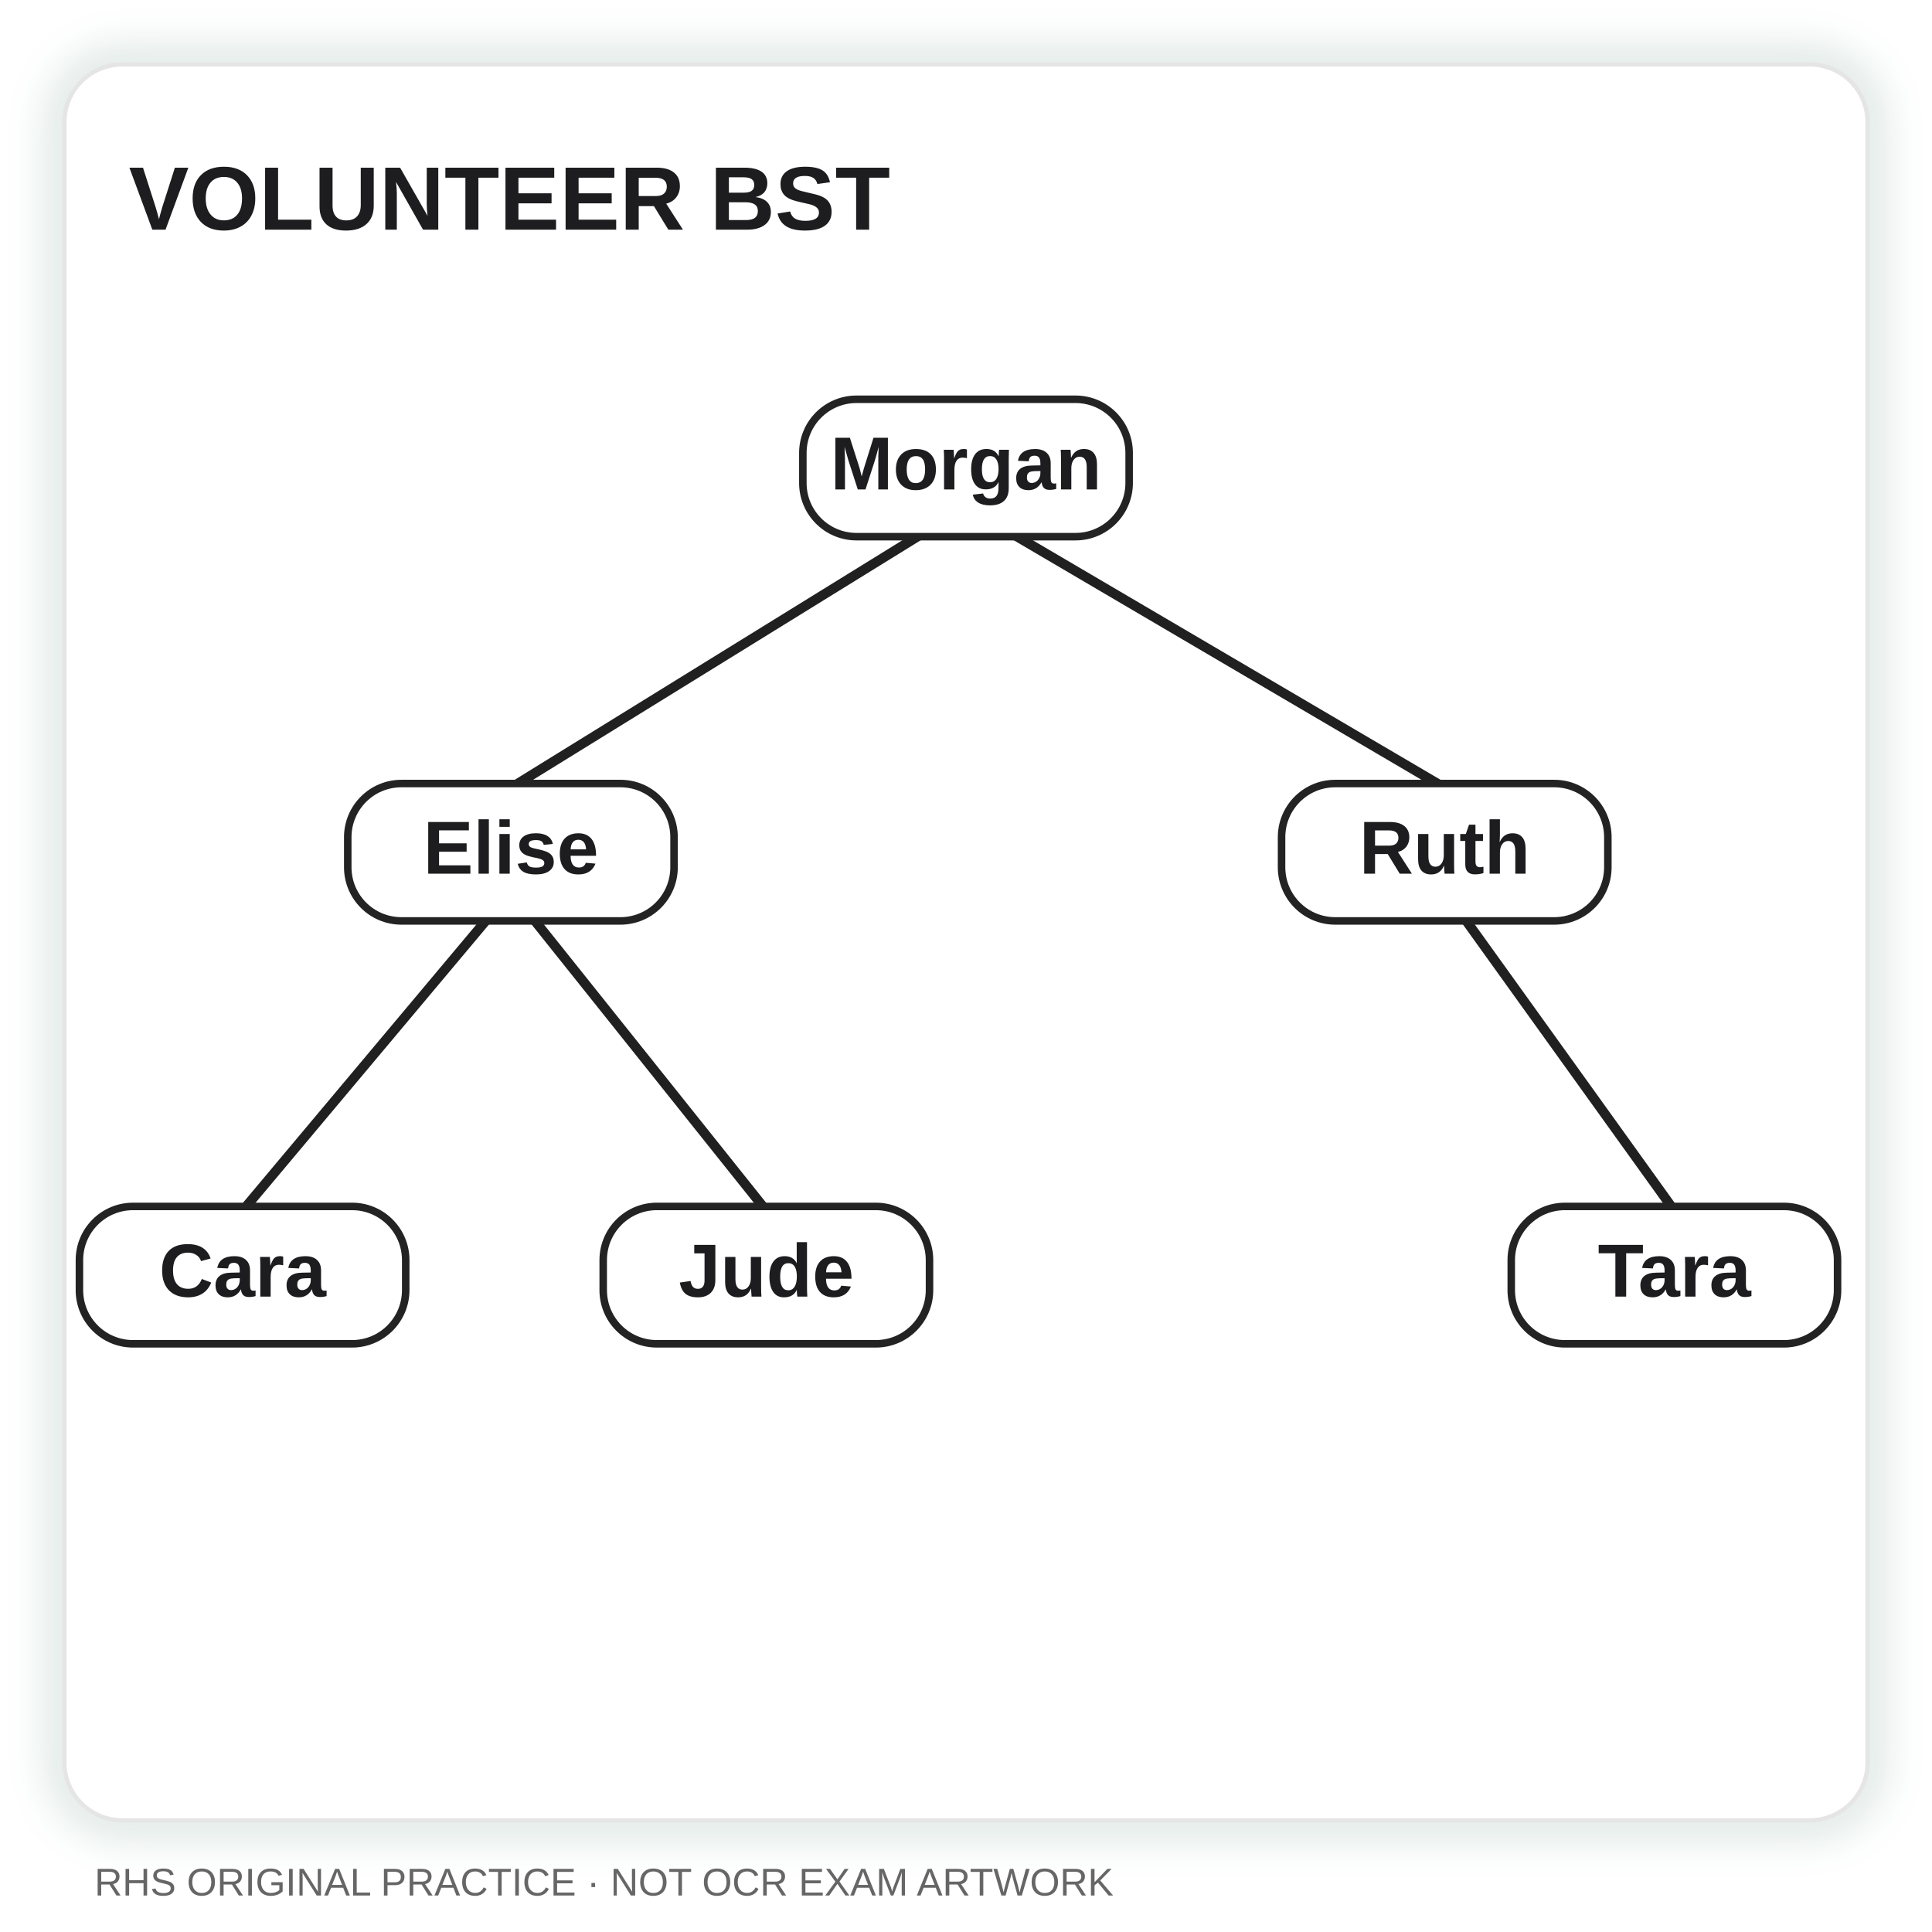
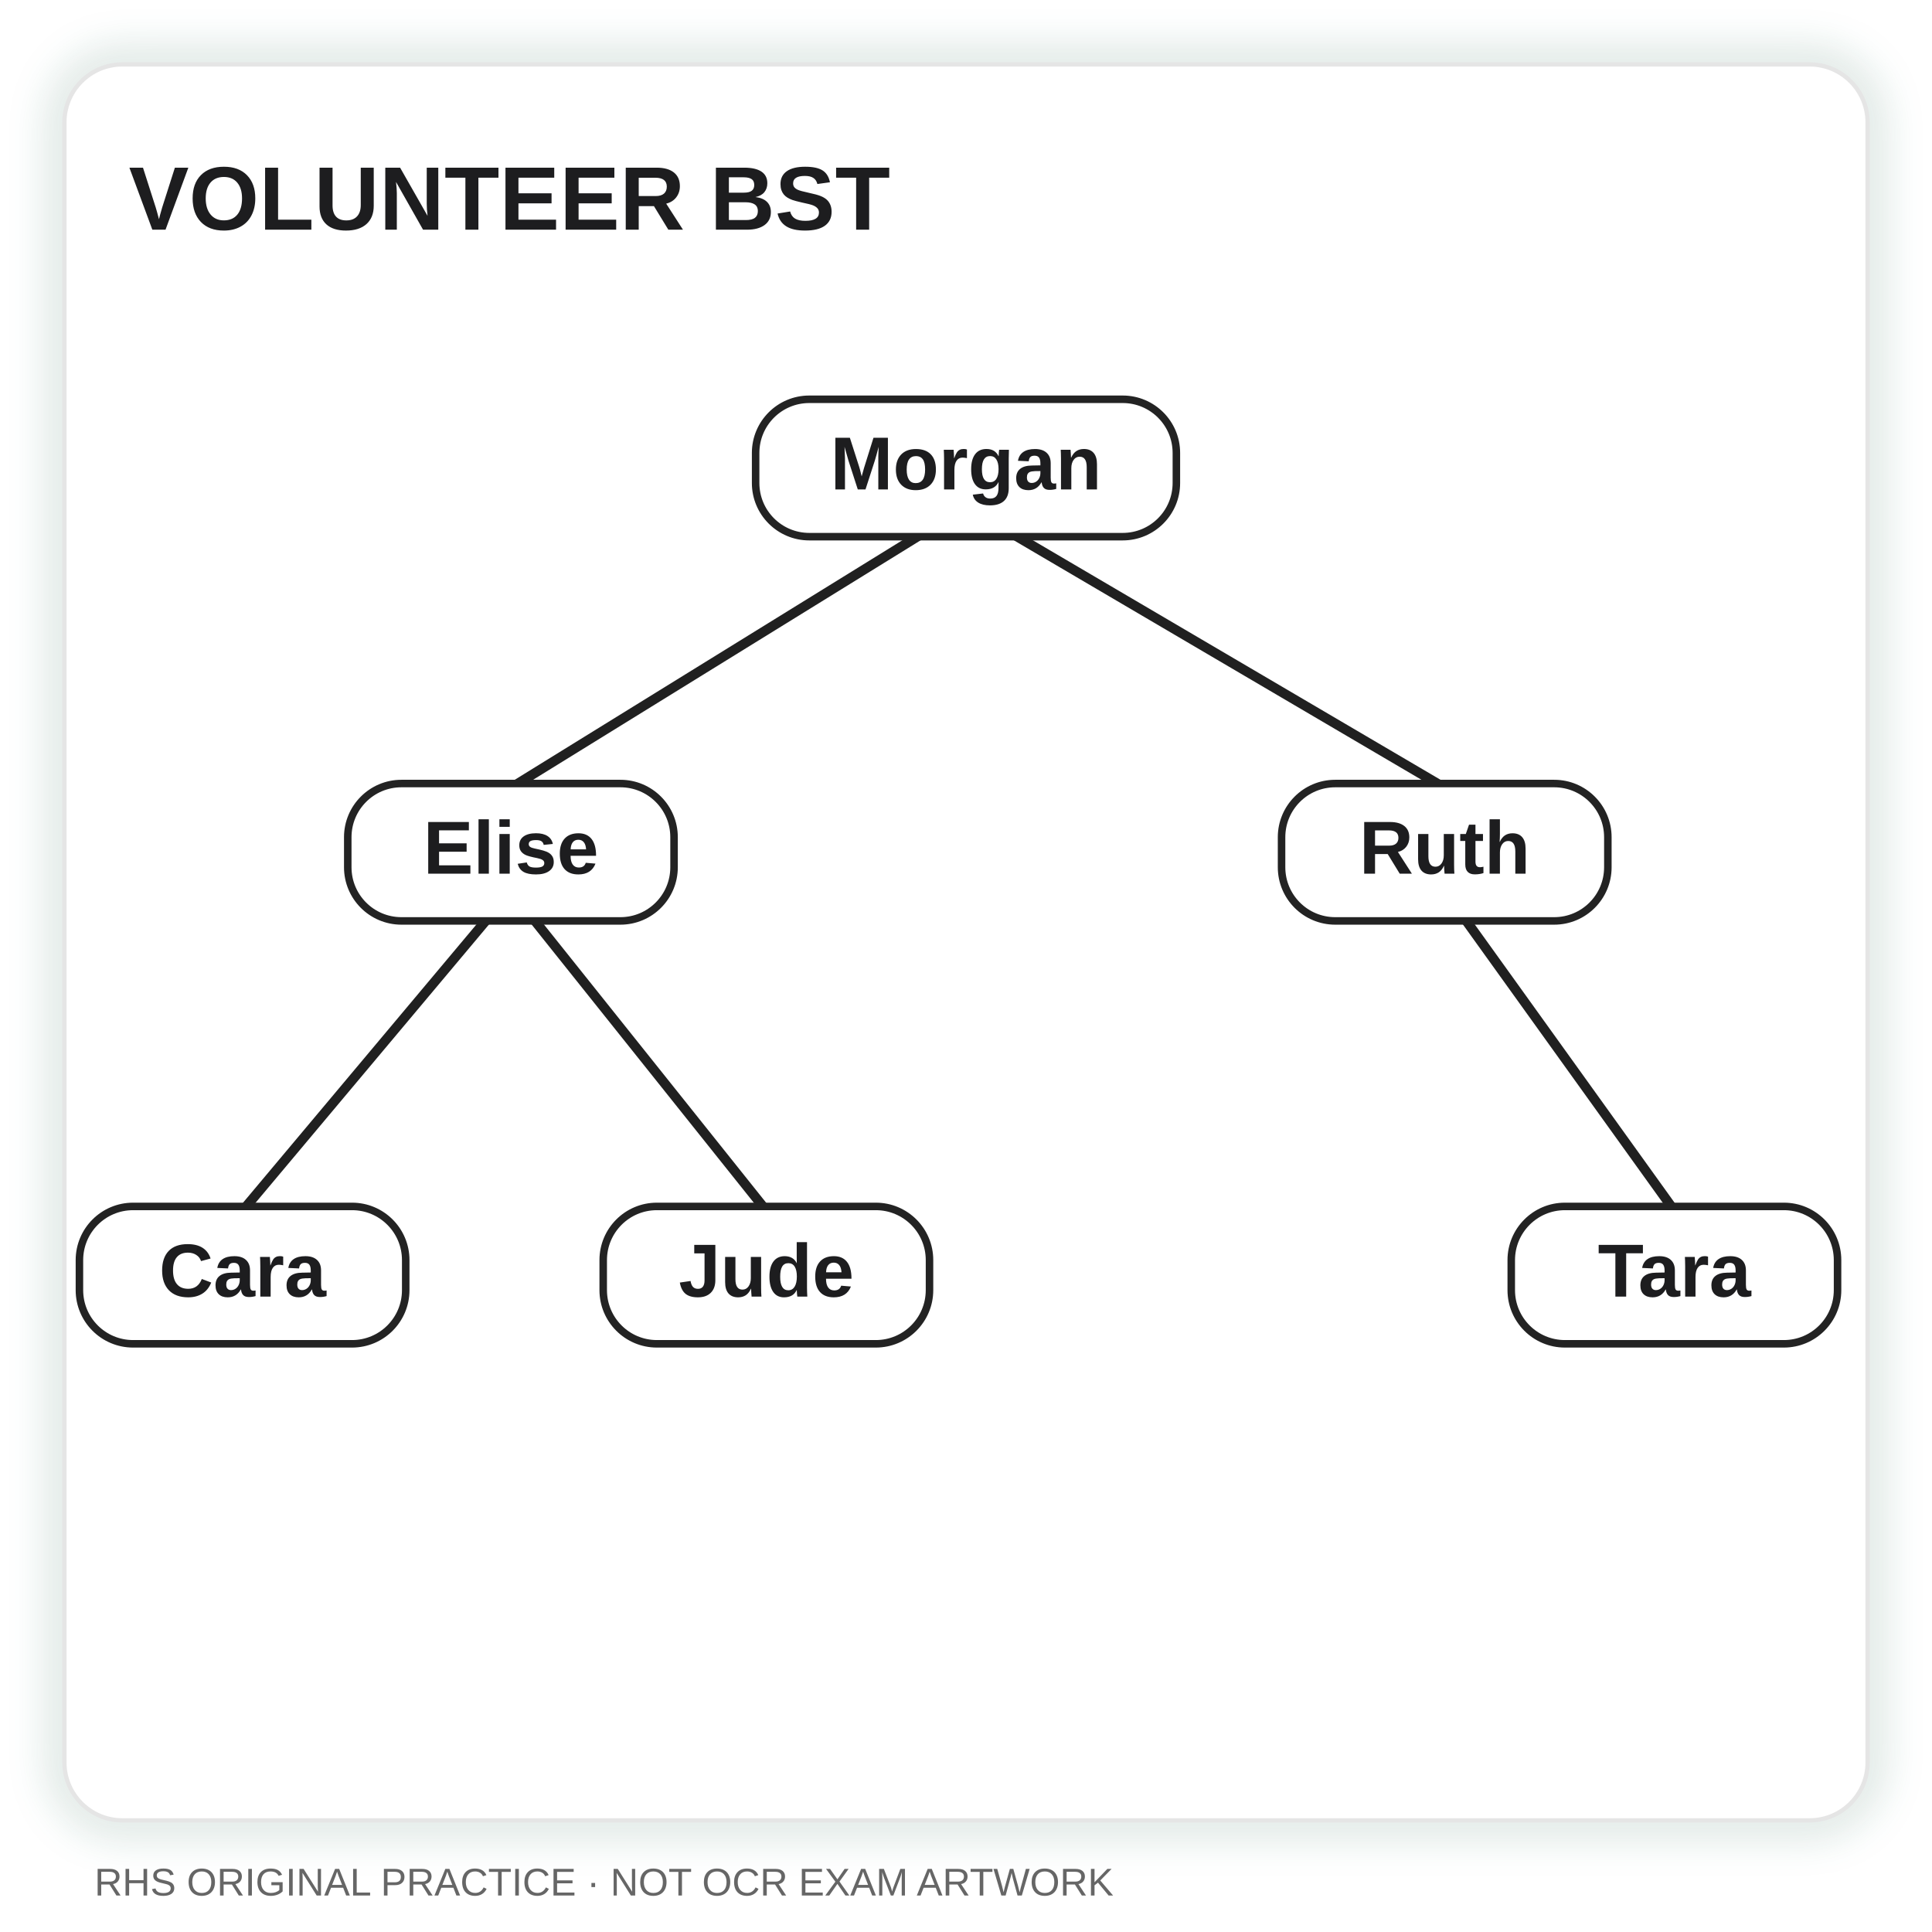
<svg xmlns="http://www.w3.org/2000/svg" viewBox="0 0 900 900" role="img" aria-labelledby="title desc">
  <defs>
    <filter id="glow" x="-80%" y="-80%" width="260%" height="260%">
      <feGaussianBlur stdDeviation="9" />
    </filter>
  </defs>
  <rect width="900" height="900" fill="#fff" />
  <rect x="30" y="30" width="840" height="818" rx="27" fill="none" stroke="#195b42" stroke-width="16" opacity=".16" filter="url(#glow)" />
  <rect x="30" y="30" width="840" height="818" rx="27" fill="#fff" stroke="#e5e5e5" stroke-width="2" />
  <g font-family="Arial,Helvetica,sans-serif">
    <text x="60" y="107" font-size="42" font-weight="750" text-anchor="start" fill="#1d1d1f">VOLUNTEER BST</text>
    <path d="M450 236 L238 367" fill="none" stroke="#202020" stroke-width="4.5" stroke-linecap="round" />
    <path d="M450 236 L673 367" fill="none" stroke="#202020" stroke-width="4.5" stroke-linecap="round" />
    <path d="M238 415 L113 564" fill="none" stroke="#202020" stroke-width="4.5" stroke-linecap="round" />
    <path d="M238 415 L357 564" fill="none" stroke="#202020" stroke-width="4.5" stroke-linecap="round" />
    <path d="M673 415 L780 564" fill="none" stroke="#202020" stroke-width="4.5" stroke-linecap="round" />
-     <rect x="374" y="186" width="152" height="64" rx="25" fill="#fff" stroke="#232323" stroke-width="3.5" />
+     <rect x="352" y="186" width="196" height="64" rx="25" fill="#fff" stroke="#232323" stroke-width="3.5" />
    <text x="450" y="228" font-size="35" font-weight="700" text-anchor="middle" fill="#1d1d1f">Morgan</text>
    <rect x="162" y="365" width="152" height="64" rx="25" fill="#fff" stroke="#232323" stroke-width="3.5" />
    <text x="238" y="407" font-size="35" font-weight="700" text-anchor="middle" fill="#1d1d1f">Elise</text>
    <rect x="597" y="365" width="152" height="64" rx="25" fill="#fff" stroke="#232323" stroke-width="3.5" />
    <text x="673" y="407" font-size="35" font-weight="700" text-anchor="middle" fill="#1d1d1f">Ruth</text>
    <rect x="37" y="562" width="152" height="64" rx="25" fill="#fff" stroke="#232323" stroke-width="3.5" />
    <text x="113" y="604" font-size="35" font-weight="700" text-anchor="middle" fill="#1d1d1f">Cara</text>
    <rect x="281" y="562" width="152" height="64" rx="25" fill="#fff" stroke="#232323" stroke-width="3.5" />
    <text x="357" y="604" font-size="35" font-weight="700" text-anchor="middle" fill="#1d1d1f">Jude</text>
    <rect x="704" y="562" width="152" height="64" rx="25" fill="#fff" stroke="#232323" stroke-width="3.5" />
    <text x="780" y="604" font-size="35" font-weight="700" text-anchor="middle" fill="#1d1d1f">Tara</text>
  </g>
  <text x="44" y="883" font-family="Arial,sans-serif" font-size="18" fill="#666">RHS ORIGINAL PRACTICE · NOT OCR EXAM ARTWORK</text>
</svg>
